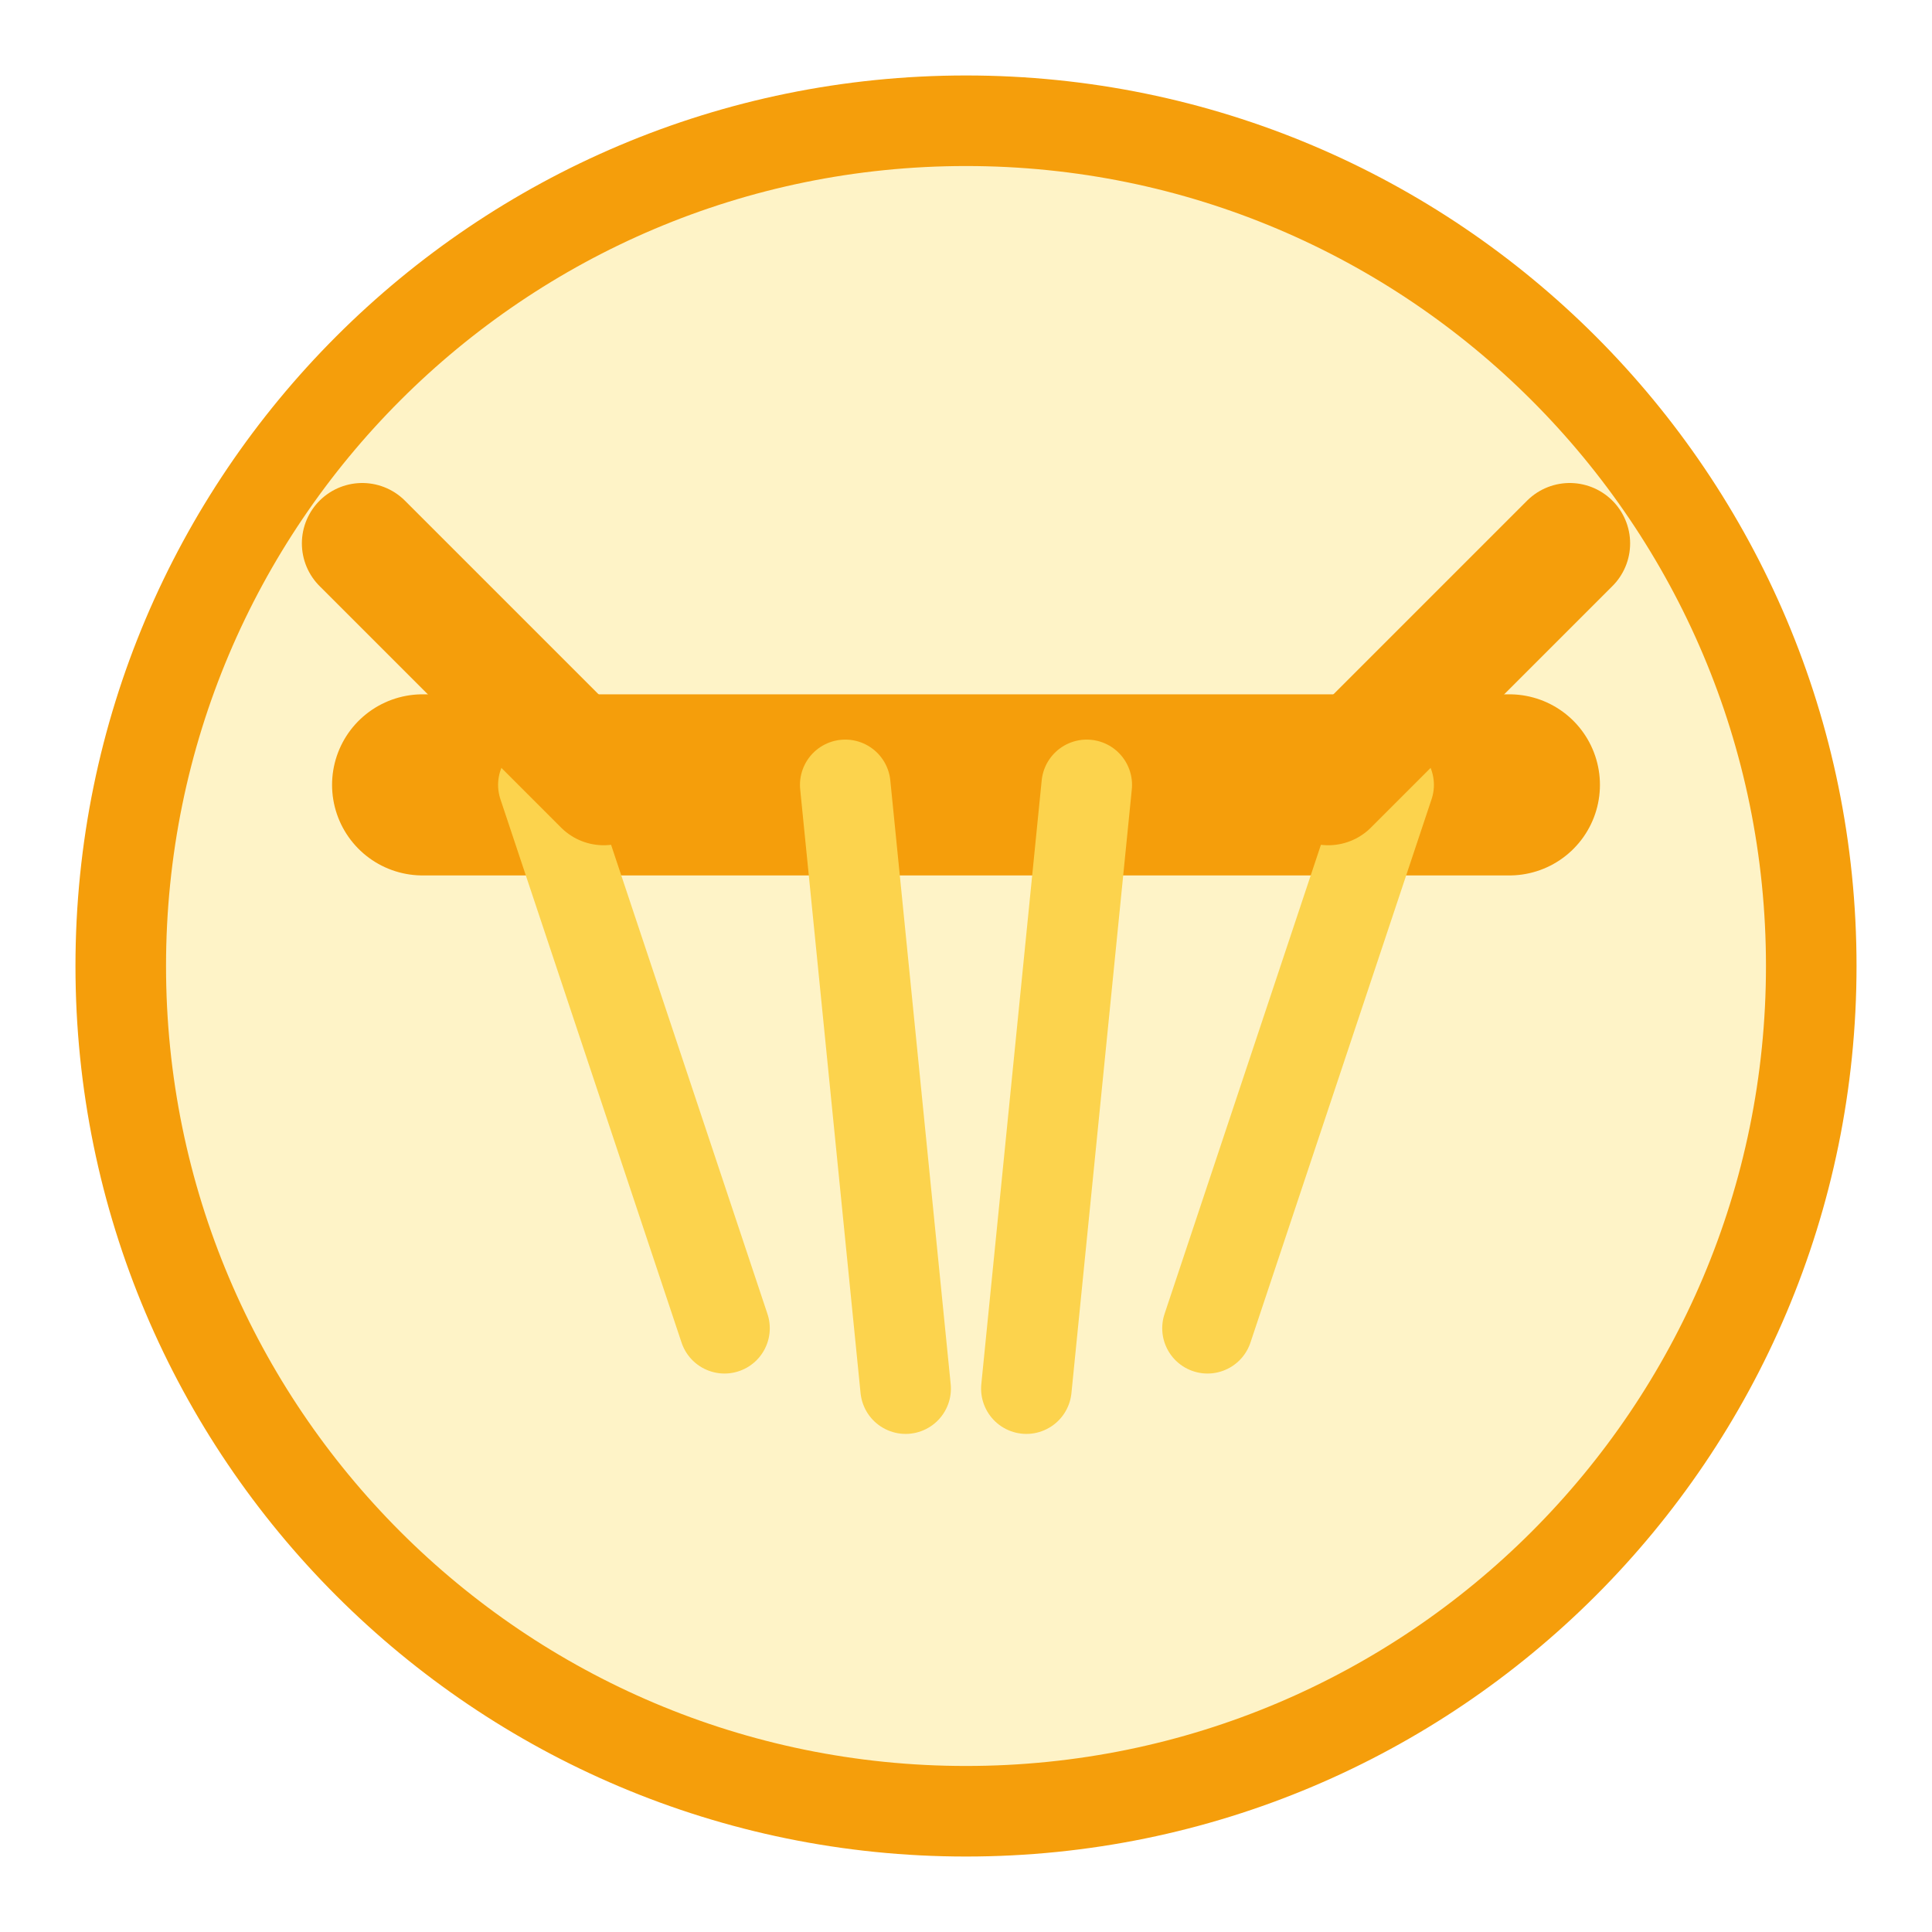
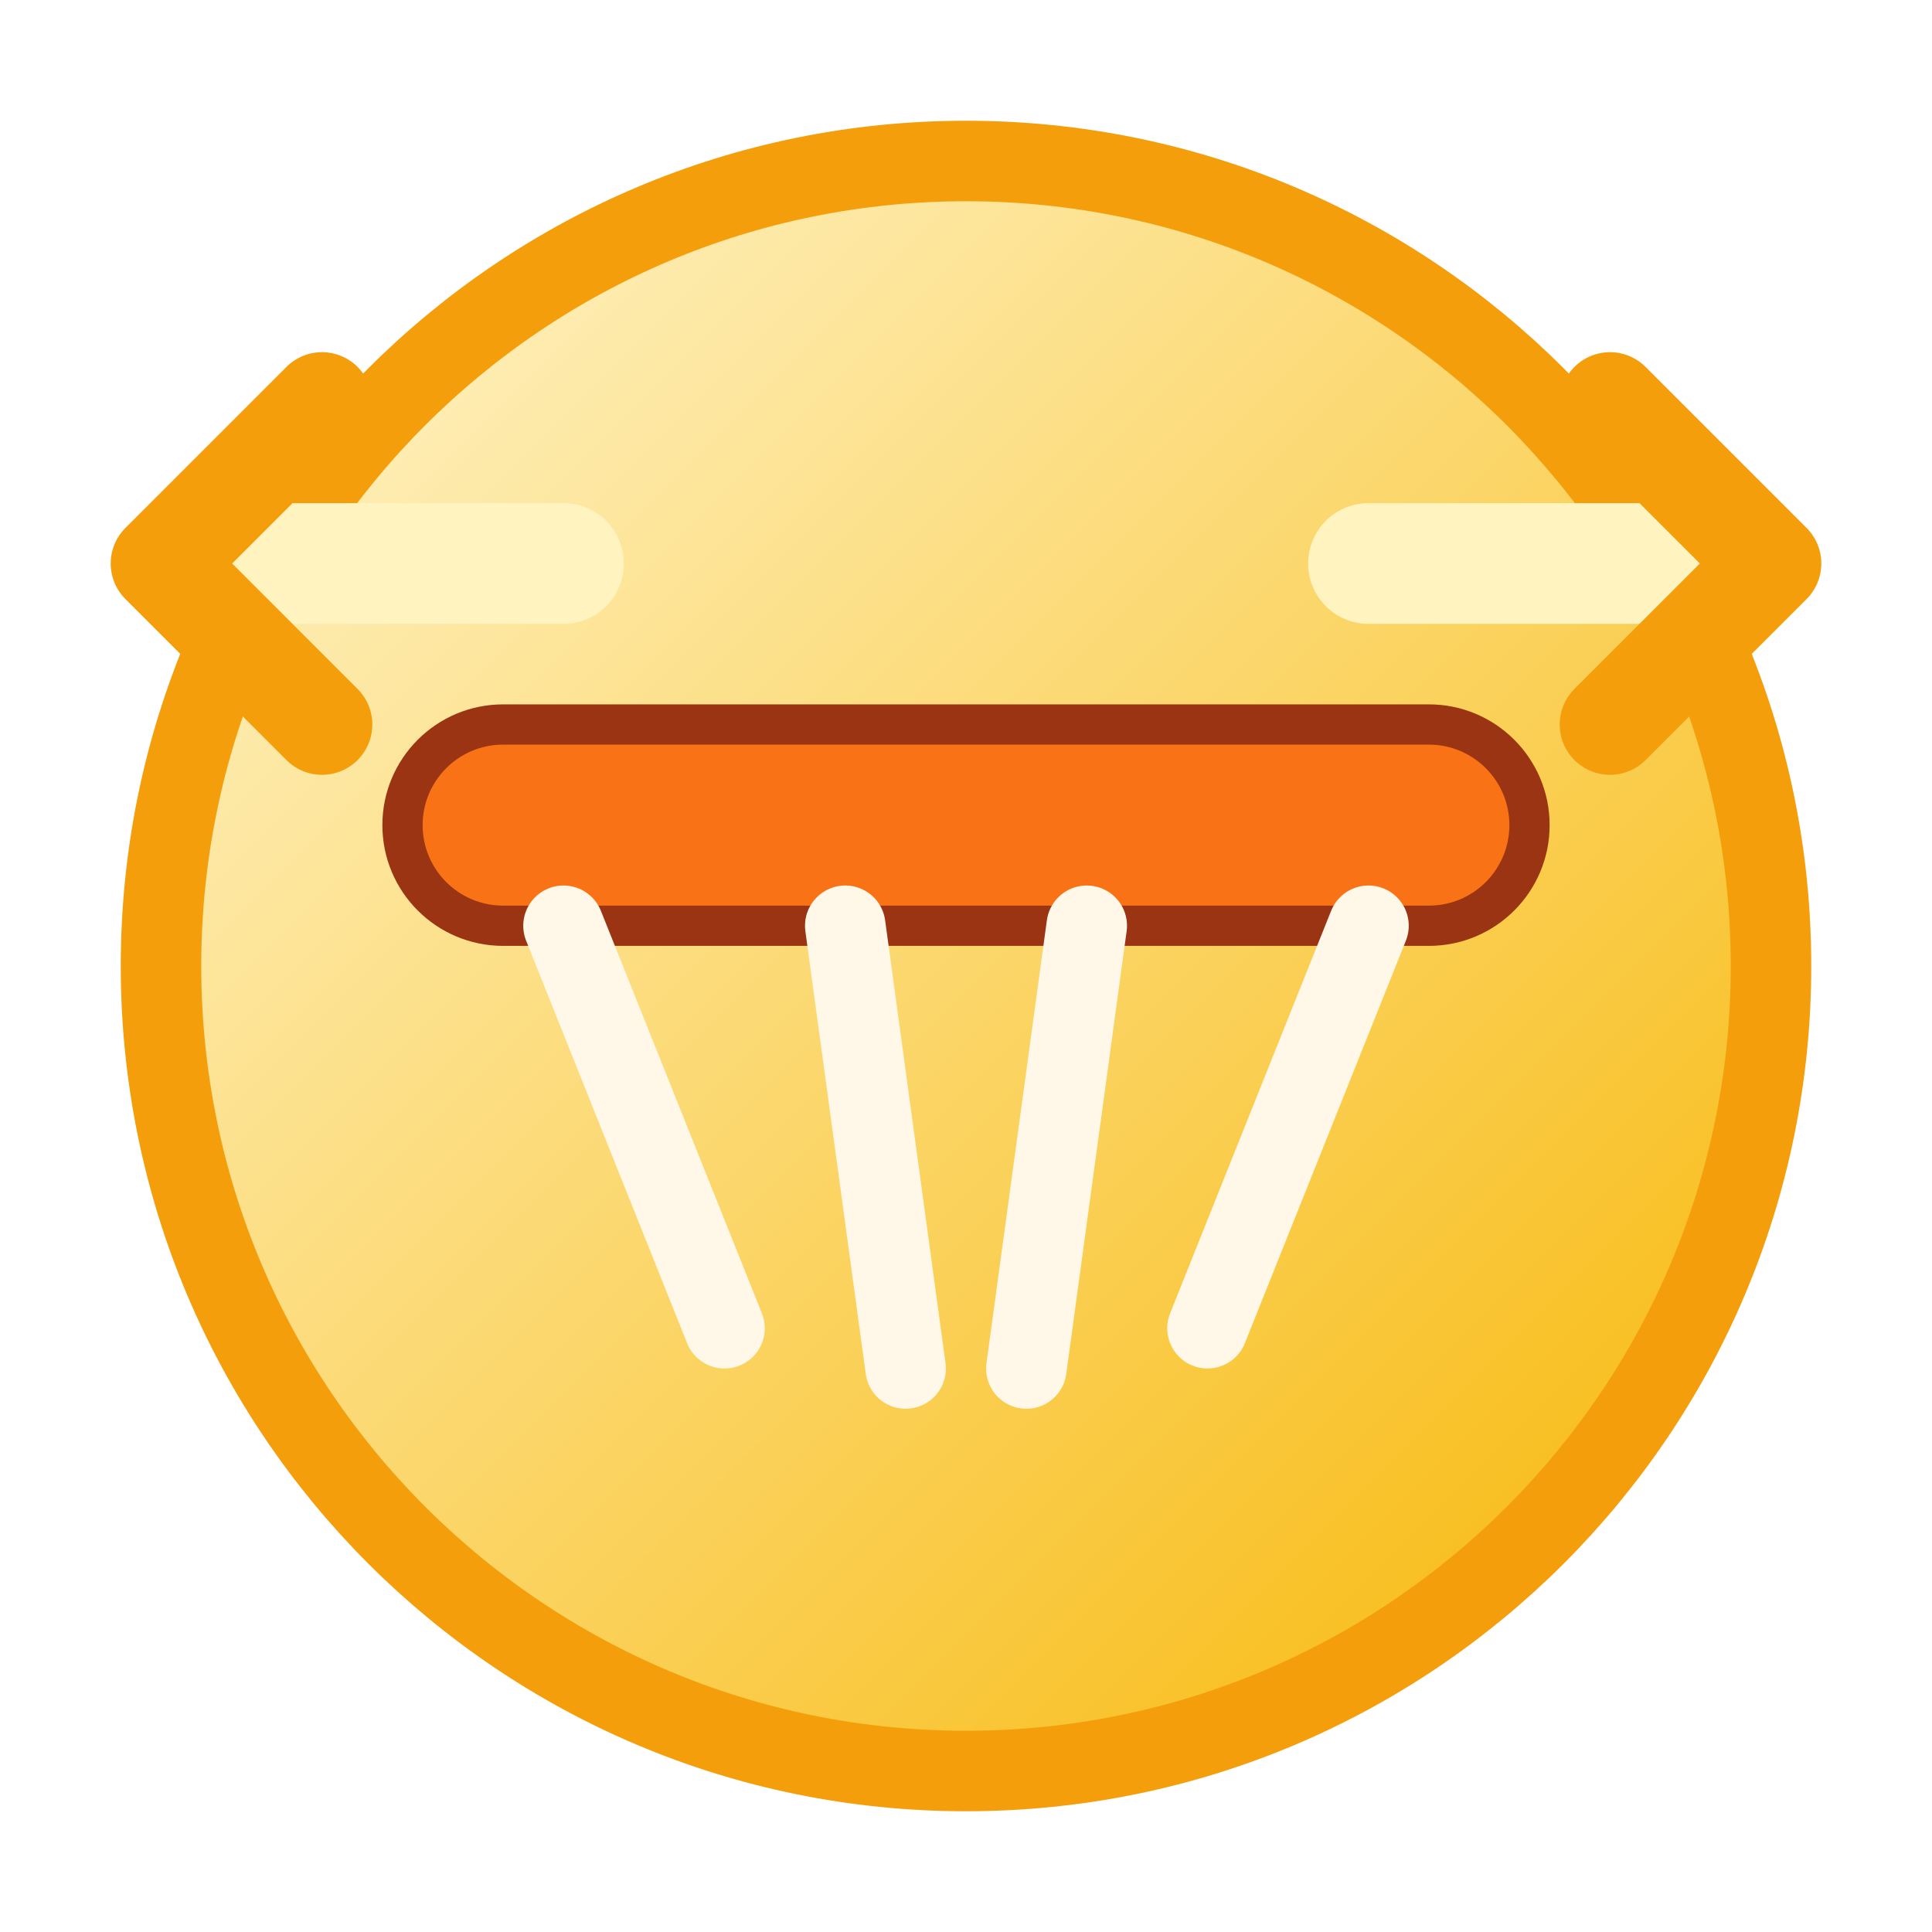
- <svg xmlns="http://www.w3.org/2000/svg" width="64" height="64" viewBox="0 0 64 64">
-   <circle cx="32" cy="32" r="28" fill="#fef3c7" stroke="#f59e0b" stroke-width="3" />
-   <path d="M14 26h36" stroke="#f59e0b" stroke-width="6" stroke-linecap="round" />
-   <path d="M18 26l6 18M28 26l2 20M36 26l-2 20M46 26l-6 18" stroke="#fcd34d" stroke-width="3" stroke-linecap="round" />
-   <path d="M12 18l8 8M52 18l-8 8" stroke="#f59e0b" stroke-width="4" stroke-linecap="round" />
+ <svg xmlns="http://www.w3.org/2000/svg" width="96" height="96" viewBox="0 0 96 96">
+   <defs>
+     <linearGradient id="wideBg" x1="0" x2="1" y1="0" y2="1">
+       <stop offset="0%" stop-color="#fff7d4" />
+       <stop offset="100%" stop-color="#f7b500" />
+     </linearGradient>
+   </defs>
+   <circle cx="48" cy="48" r="40" fill="url(#wideBg)" stroke="#f59e0b" stroke-width="4" />
+   <rect x="20" y="36" width="56" height="10" rx="5" fill="#f97316" stroke="#9a3412" stroke-width="2" />
+   <path d="M28 46l8 20M42 46l3 22M54 46l-3 22M68 46l-8 20" stroke="#fff8e8" stroke-width="4" stroke-linecap="round" />
+   <path d="M12 28h16M84 28H68" stroke="#fff3bf" stroke-width="6" stroke-linecap="round" />
+   <path d="M16 20l-8 8 8 8M80 20l8 8-8 8" fill="none" stroke="#f59e0b" stroke-width="5" stroke-linecap="round" stroke-linejoin="round" />
</svg>
